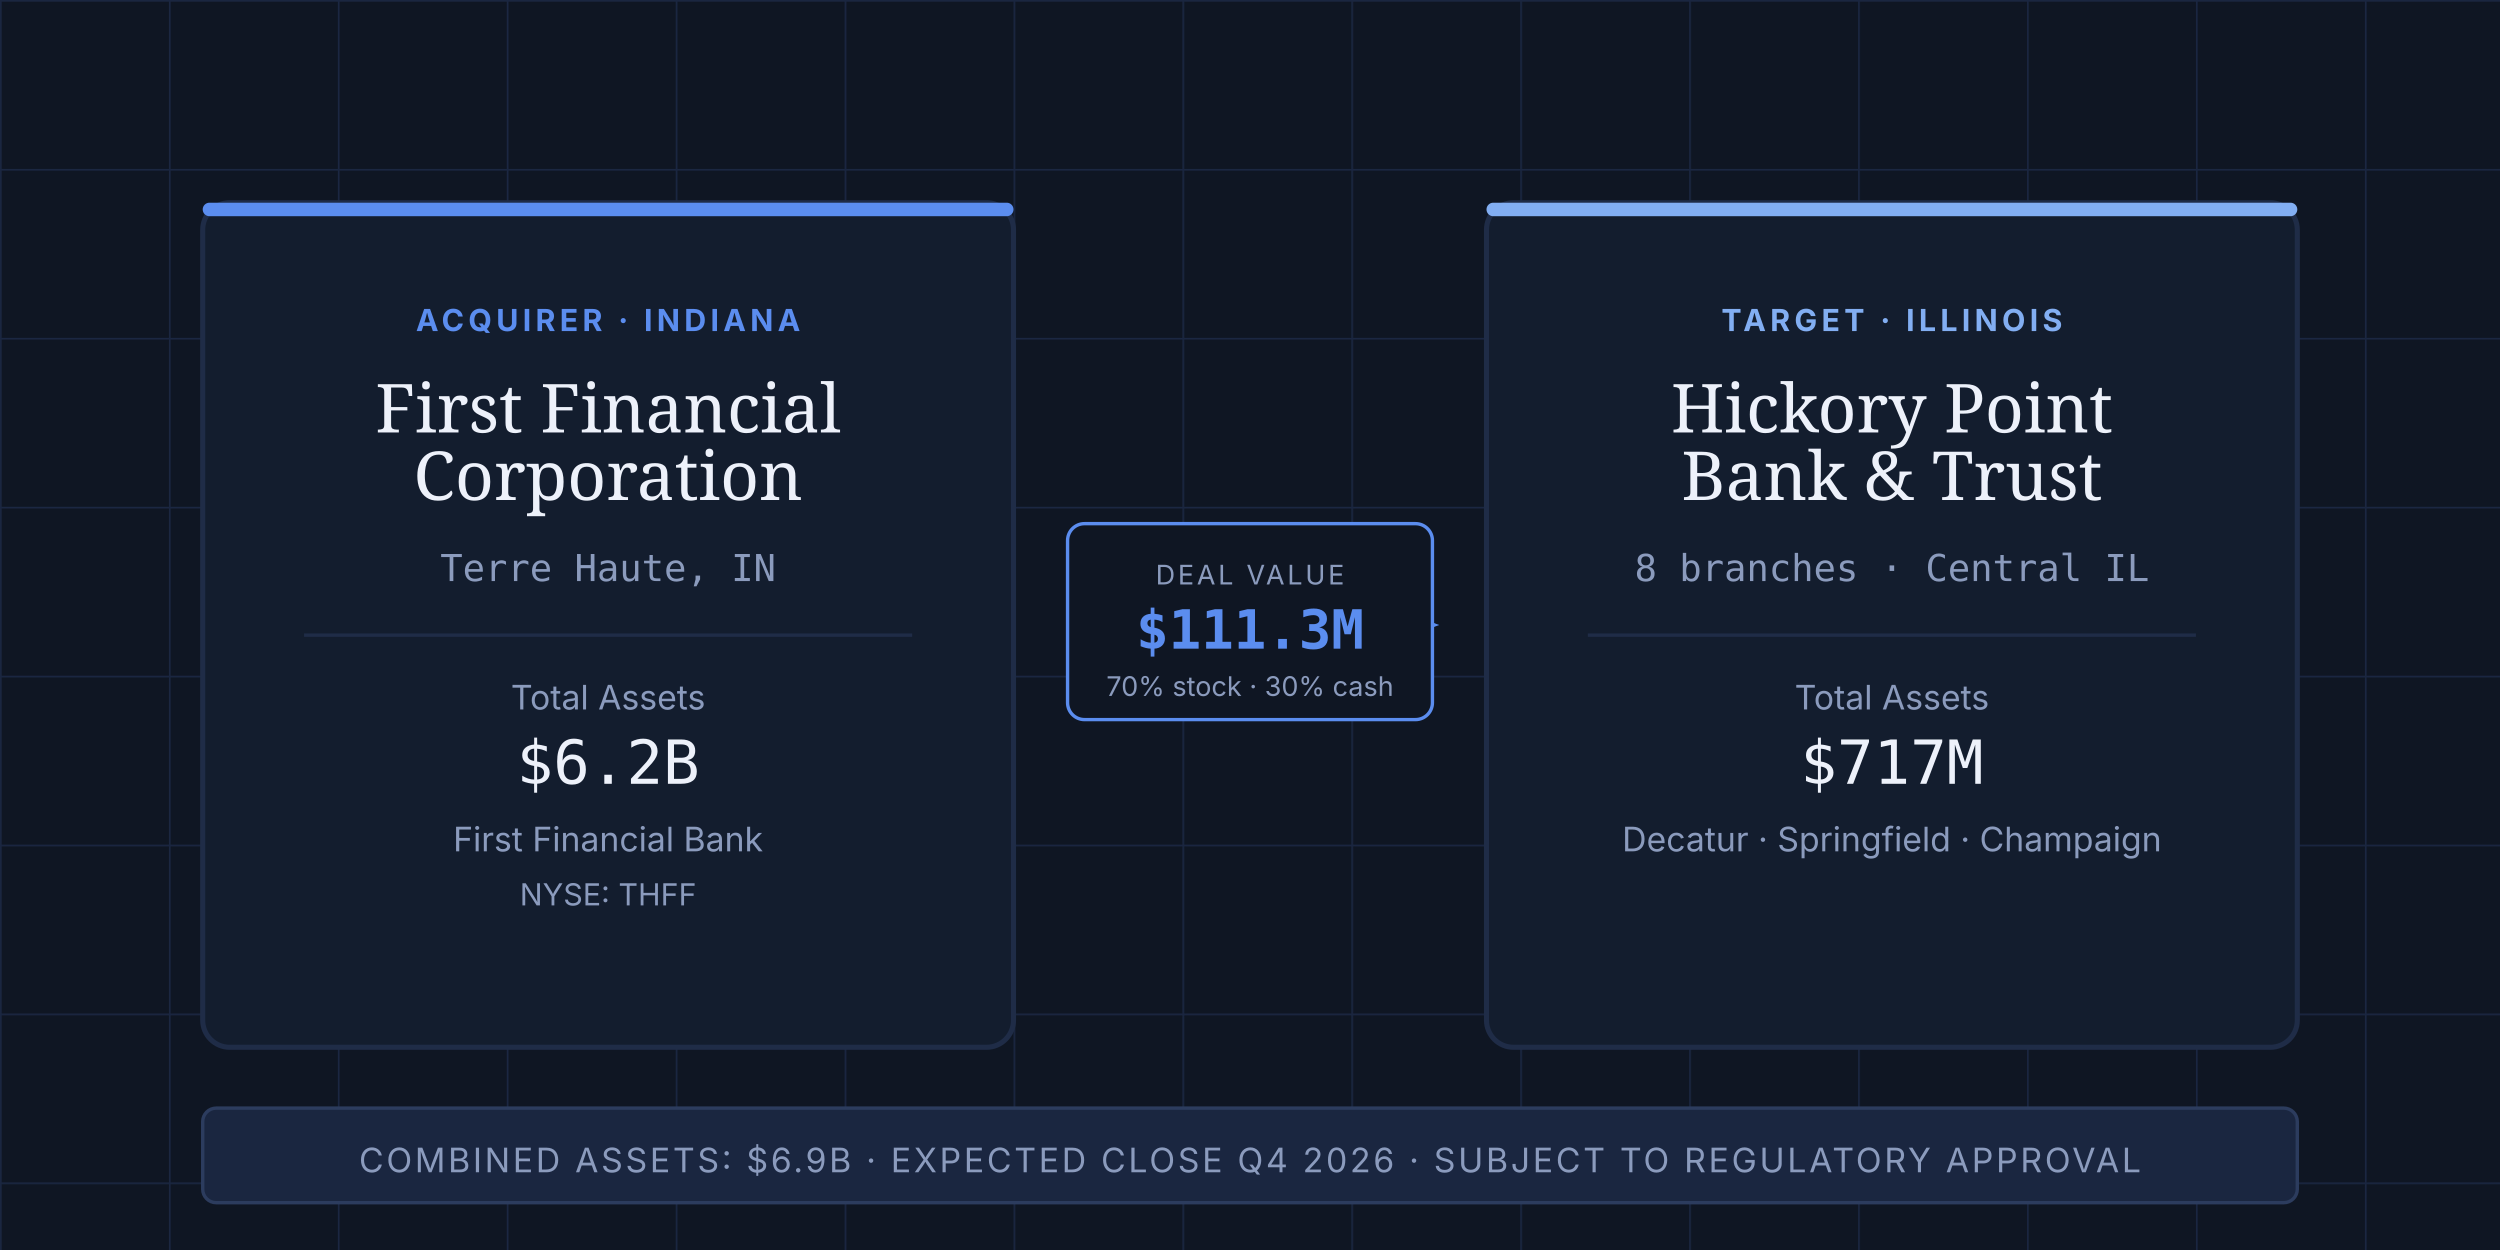
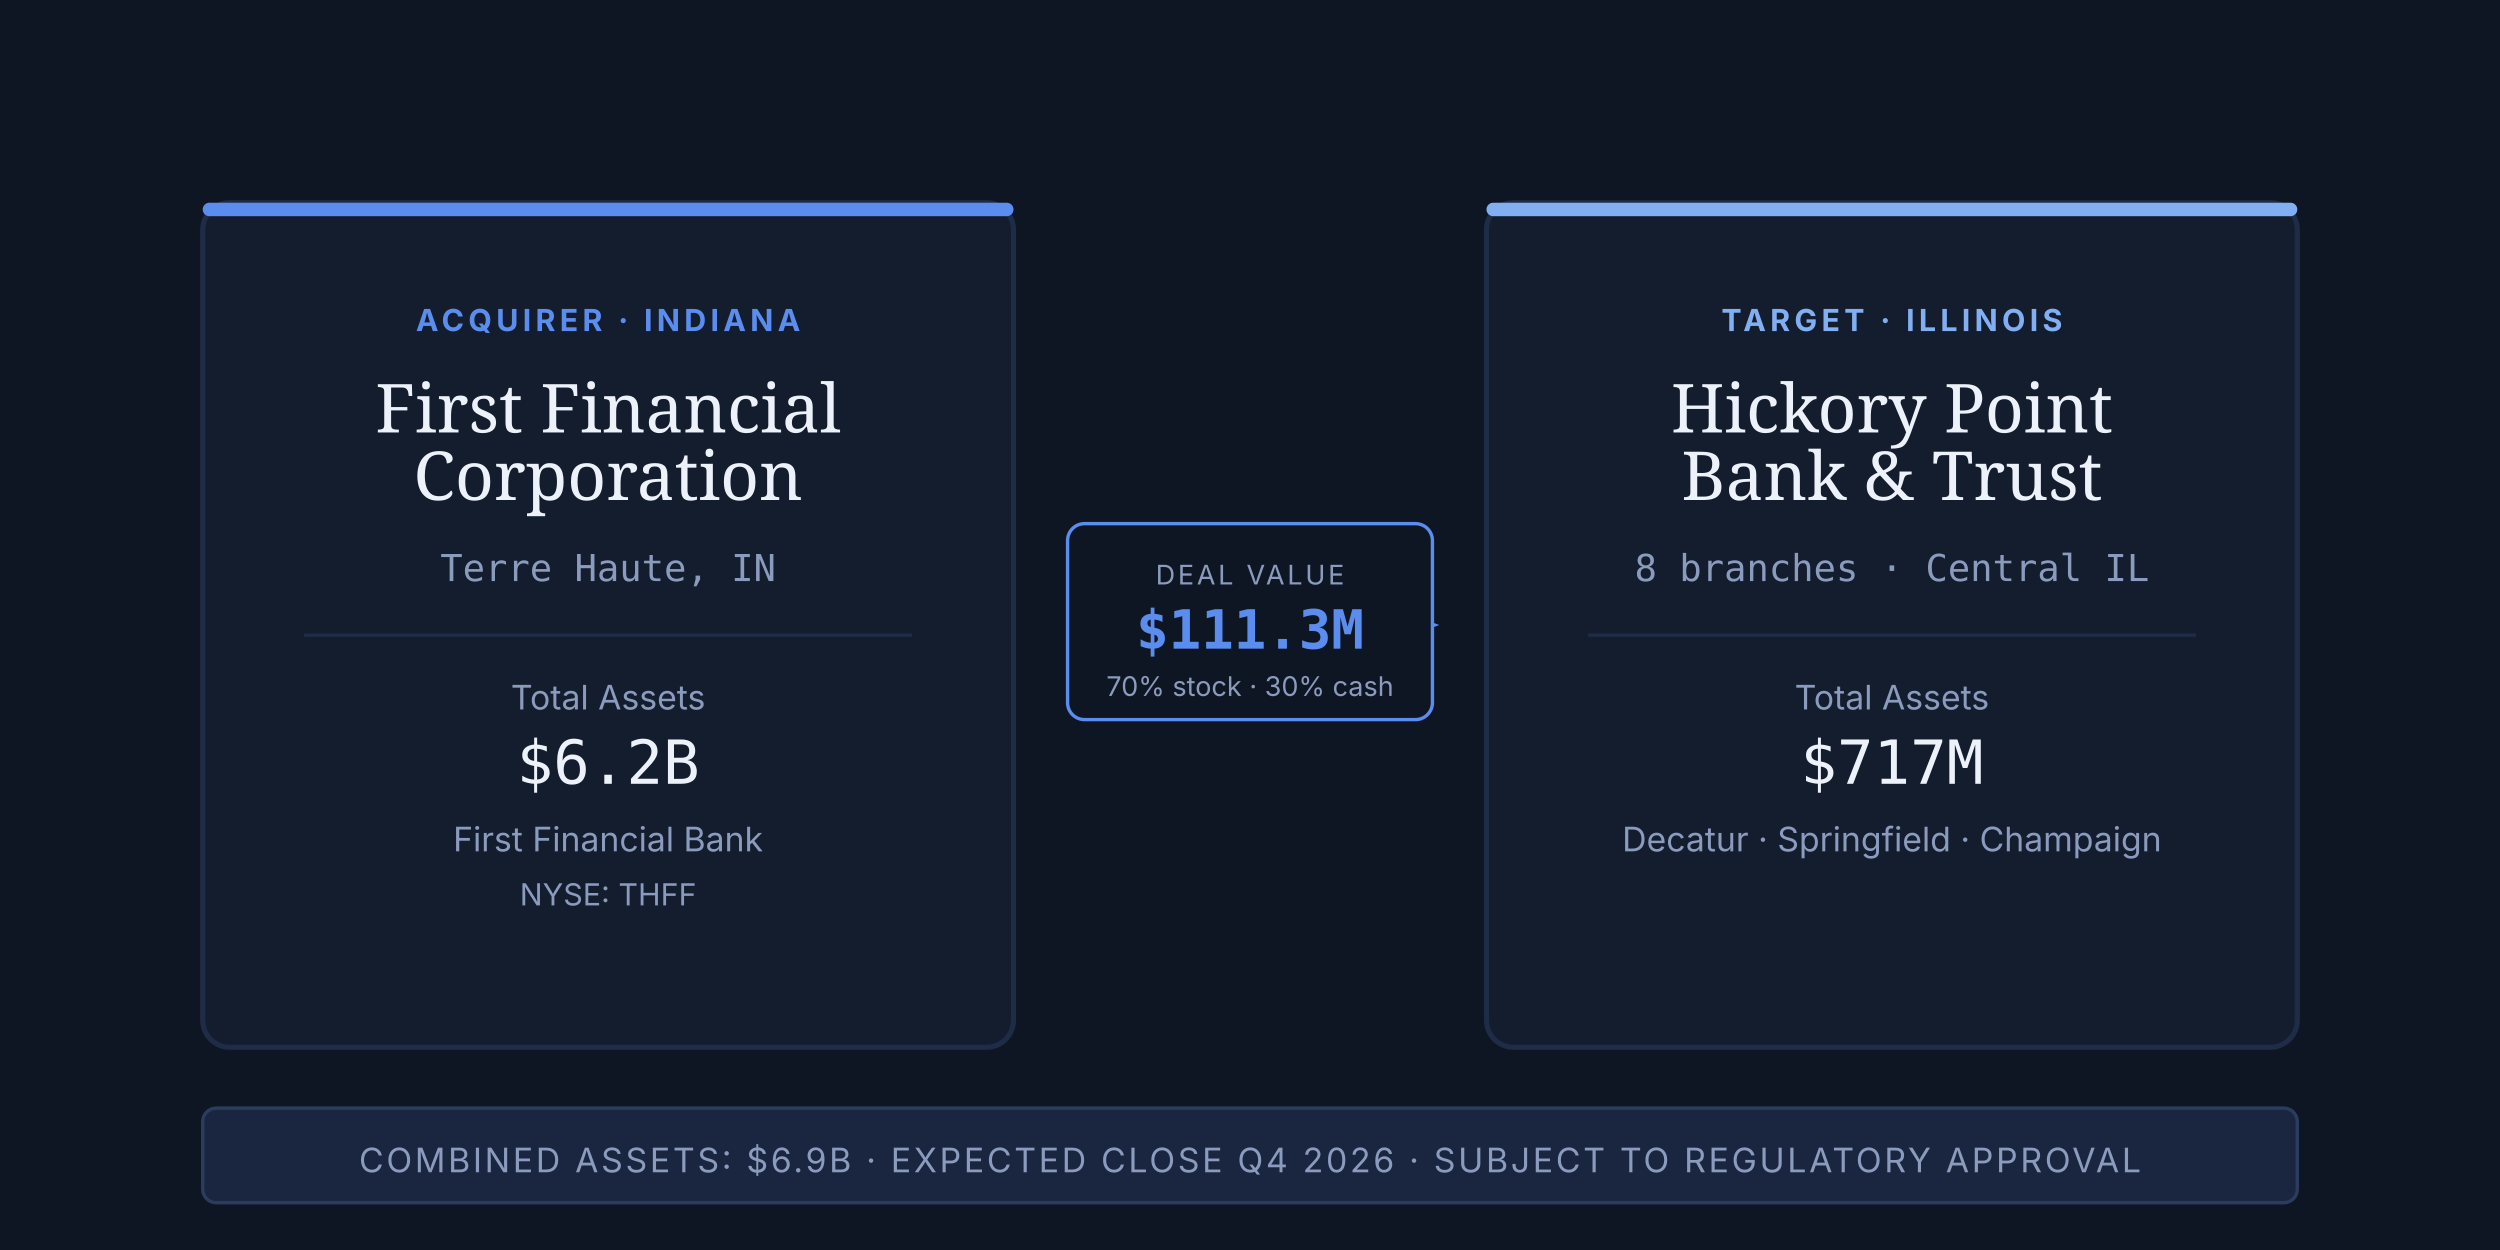
<svg xmlns="http://www.w3.org/2000/svg" viewBox="0 0 740 370" style="width:100%;height:100%;display:block;">
  <rect width="740" height="370" fill="#0f1623" />
  <defs>
-     <pattern id="g1" width="50" height="50" patternUnits="userSpaceOnUse">
-       <path d="M50 0L0 0 0 50" fill="none" stroke="#1a2640" stroke-width="1" />
-     </pattern>
    <marker id="arr1" markerWidth="8" markerHeight="6" refX="7" refY="3" orient="auto">
      <path d="M0,0 L8,3 L0,6 Z" fill="#5b8def" />
    </marker>
  </defs>
-   <rect width="740" height="370" fill="url(#g1)" />
  <rect x="60" y="60" width="240" height="250" rx="8" fill="#131d2e" stroke="#1f2c47" stroke-width="1.5" />
  <rect x="60" y="60" width="240" height="4" rx="2" fill="#5b8def" />
  <text x="180" y="98" text-anchor="middle" fill="#5b8def" font-family="Inter,sans-serif" font-size="9" letter-spacing="0.14em" font-weight="700">ACQUIRER · INDIANA</text>
  <text x="180" y="128" text-anchor="middle" fill="#edf1fa" font-family="DM Serif Display,Georgia,serif" font-size="20">First Financial</text>
  <text x="180" y="148" text-anchor="middle" fill="#edf1fa" font-family="DM Serif Display,Georgia,serif" font-size="20">Corporation</text>
  <text x="180" y="172" text-anchor="middle" fill="#8b9bbd" font-family="JetBrains Mono,monospace" font-size="11">Terre Haute, IN</text>
  <line x1="90" y1="188" x2="270" y2="188" stroke="#1f2c47" stroke-width="1" />
  <text x="180" y="210" text-anchor="middle" fill="#8b9bbd" font-family="Inter,sans-serif" font-size="10">Total Assets</text>
  <text x="180" y="232" text-anchor="middle" fill="#edf1fa" font-family="JetBrains Mono,monospace" font-size="18" font-weight="500">$6.2B</text>
  <text x="180" y="252" text-anchor="middle" fill="#8b9bbd" font-family="Inter,sans-serif" font-size="10">First Financial Bank</text>
  <text x="180" y="268" text-anchor="middle" fill="#8b9bbd" font-family="Inter,sans-serif" font-size="9">NYSE: THFF</text>
  <line x1="316" y1="185" x2="424" y2="185" stroke="#5b8def" stroke-width="2" marker-end="url(#arr1)" />
  <rect x="316" y="155" width="108" height="58" rx="5" fill="#0f1623" stroke="#5b8def" stroke-width="1" />
  <text x="370" y="173" text-anchor="middle" fill="#8b9bbd" font-family="Inter,sans-serif" font-size="8" letter-spacing="0.1em">DEAL VALUE</text>
  <text x="370" y="192" text-anchor="middle" fill="#5b8def" font-family="JetBrains Mono,monospace" font-size="16" font-weight="600">$111.3M</text>
  <text x="370" y="206" text-anchor="middle" fill="#8b9bbd" font-family="Inter,sans-serif" font-size="8">70% stock · 30% cash</text>
  <rect x="440" y="60" width="240" height="250" rx="8" fill="#131d2e" stroke="#1f2c47" stroke-width="1.5" />
  <rect x="440" y="60" width="240" height="4" rx="2" fill="#82aef2" />
  <text x="560" y="98" text-anchor="middle" fill="#82aef2" font-family="Inter,sans-serif" font-size="9" letter-spacing="0.14em" font-weight="700">TARGET · ILLINOIS</text>
  <text x="560" y="128" text-anchor="middle" fill="#edf1fa" font-family="DM Serif Display,Georgia,serif" font-size="20">Hickory Point</text>
  <text x="560" y="148" text-anchor="middle" fill="#edf1fa" font-family="DM Serif Display,Georgia,serif" font-size="20">Bank &amp; Trust</text>
  <text x="560" y="172" text-anchor="middle" fill="#8b9bbd" font-family="JetBrains Mono,monospace" font-size="11">8 branches · Central IL</text>
  <line x1="470" y1="188" x2="650" y2="188" stroke="#1f2c47" stroke-width="1" />
  <text x="560" y="210" text-anchor="middle" fill="#8b9bbd" font-family="Inter,sans-serif" font-size="10">Total Assets</text>
  <text x="560" y="232" text-anchor="middle" fill="#edf1fa" font-family="JetBrains Mono,monospace" font-size="18" font-weight="500">$717M</text>
  <text x="560" y="252" text-anchor="middle" fill="#8b9bbd" font-family="Inter,sans-serif" font-size="10">Decatur · Springfield · Champaign</text>
  <rect x="60" y="328" width="620" height="28" rx="4" fill="#1a2640" stroke="#2c3c5e" />
  <text x="370" y="347" text-anchor="middle" fill="#8b9bbd" font-family="Inter,sans-serif" font-size="10" letter-spacing="0.08em">COMBINED ASSETS: $6.9B · EXPECTED CLOSE Q4 2026 · SUBJECT TO REGULATORY APPROVAL</text>
</svg>
